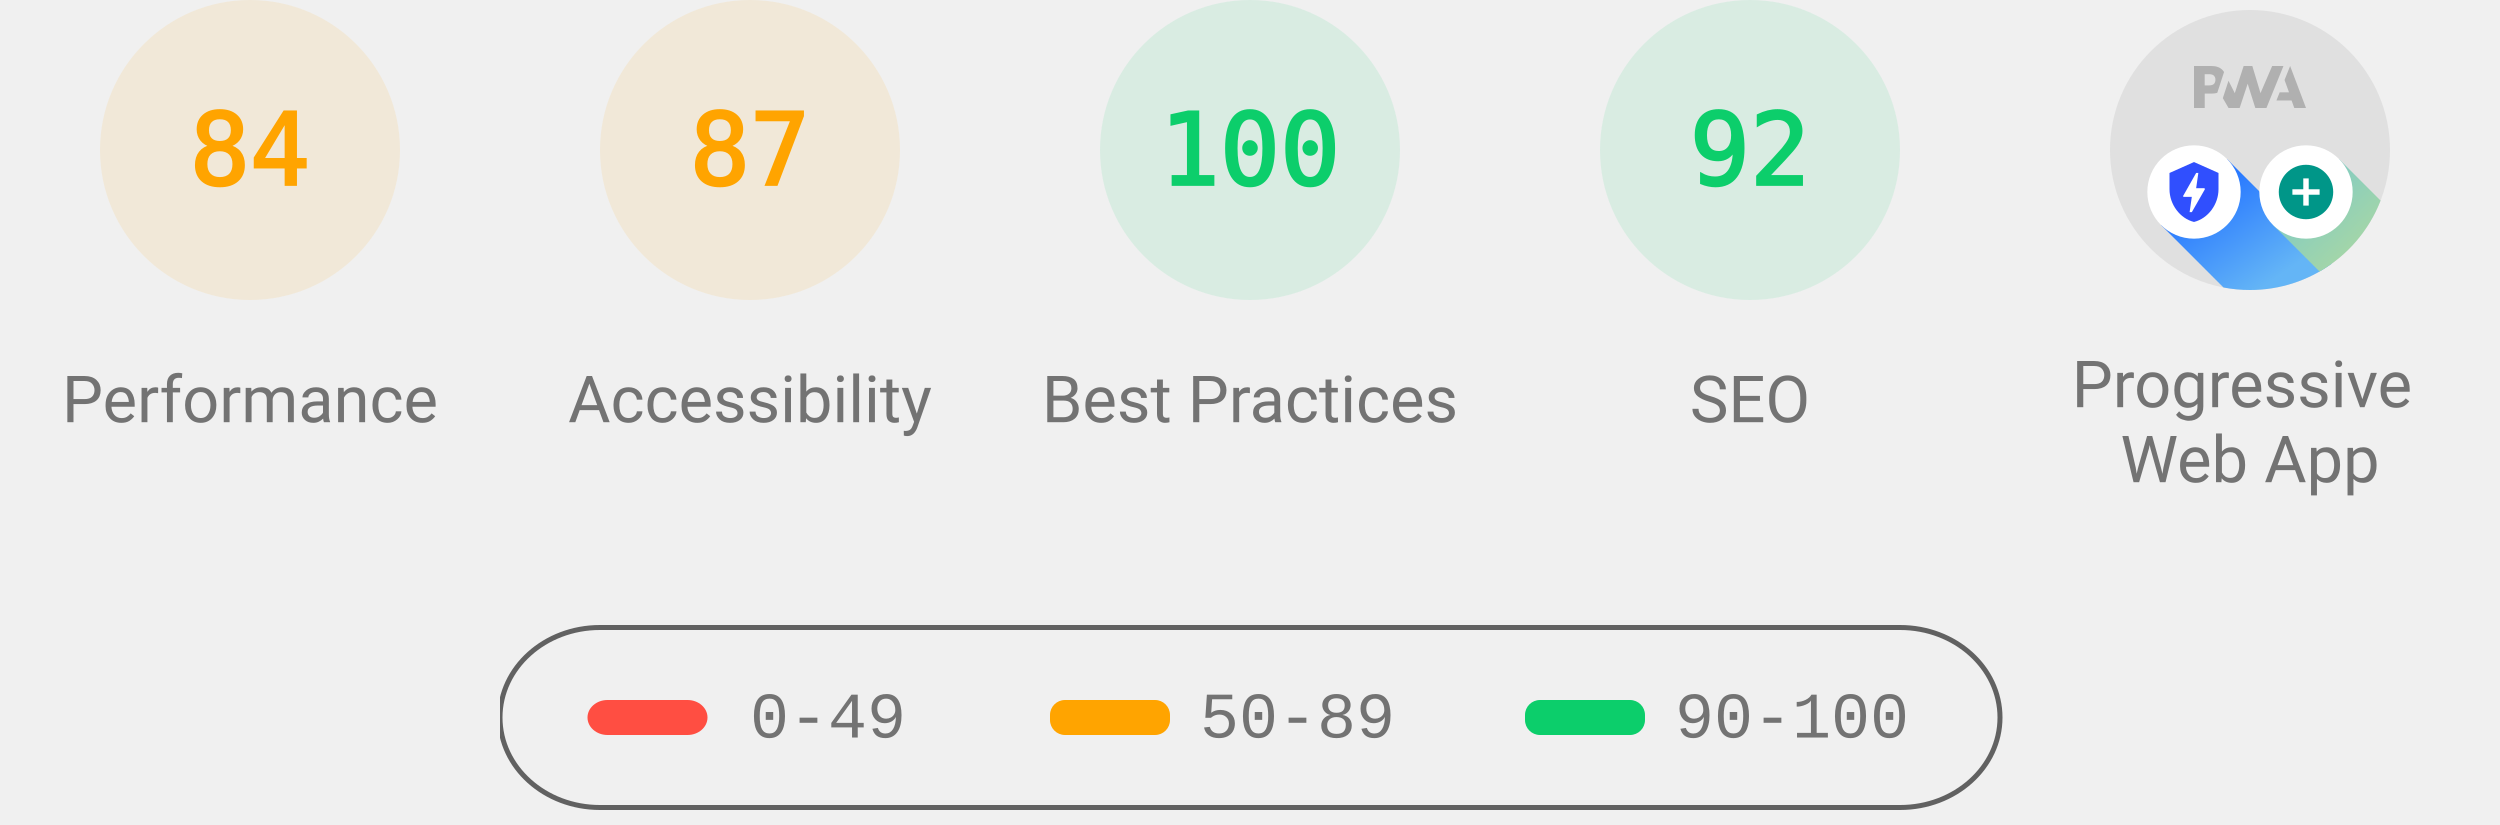
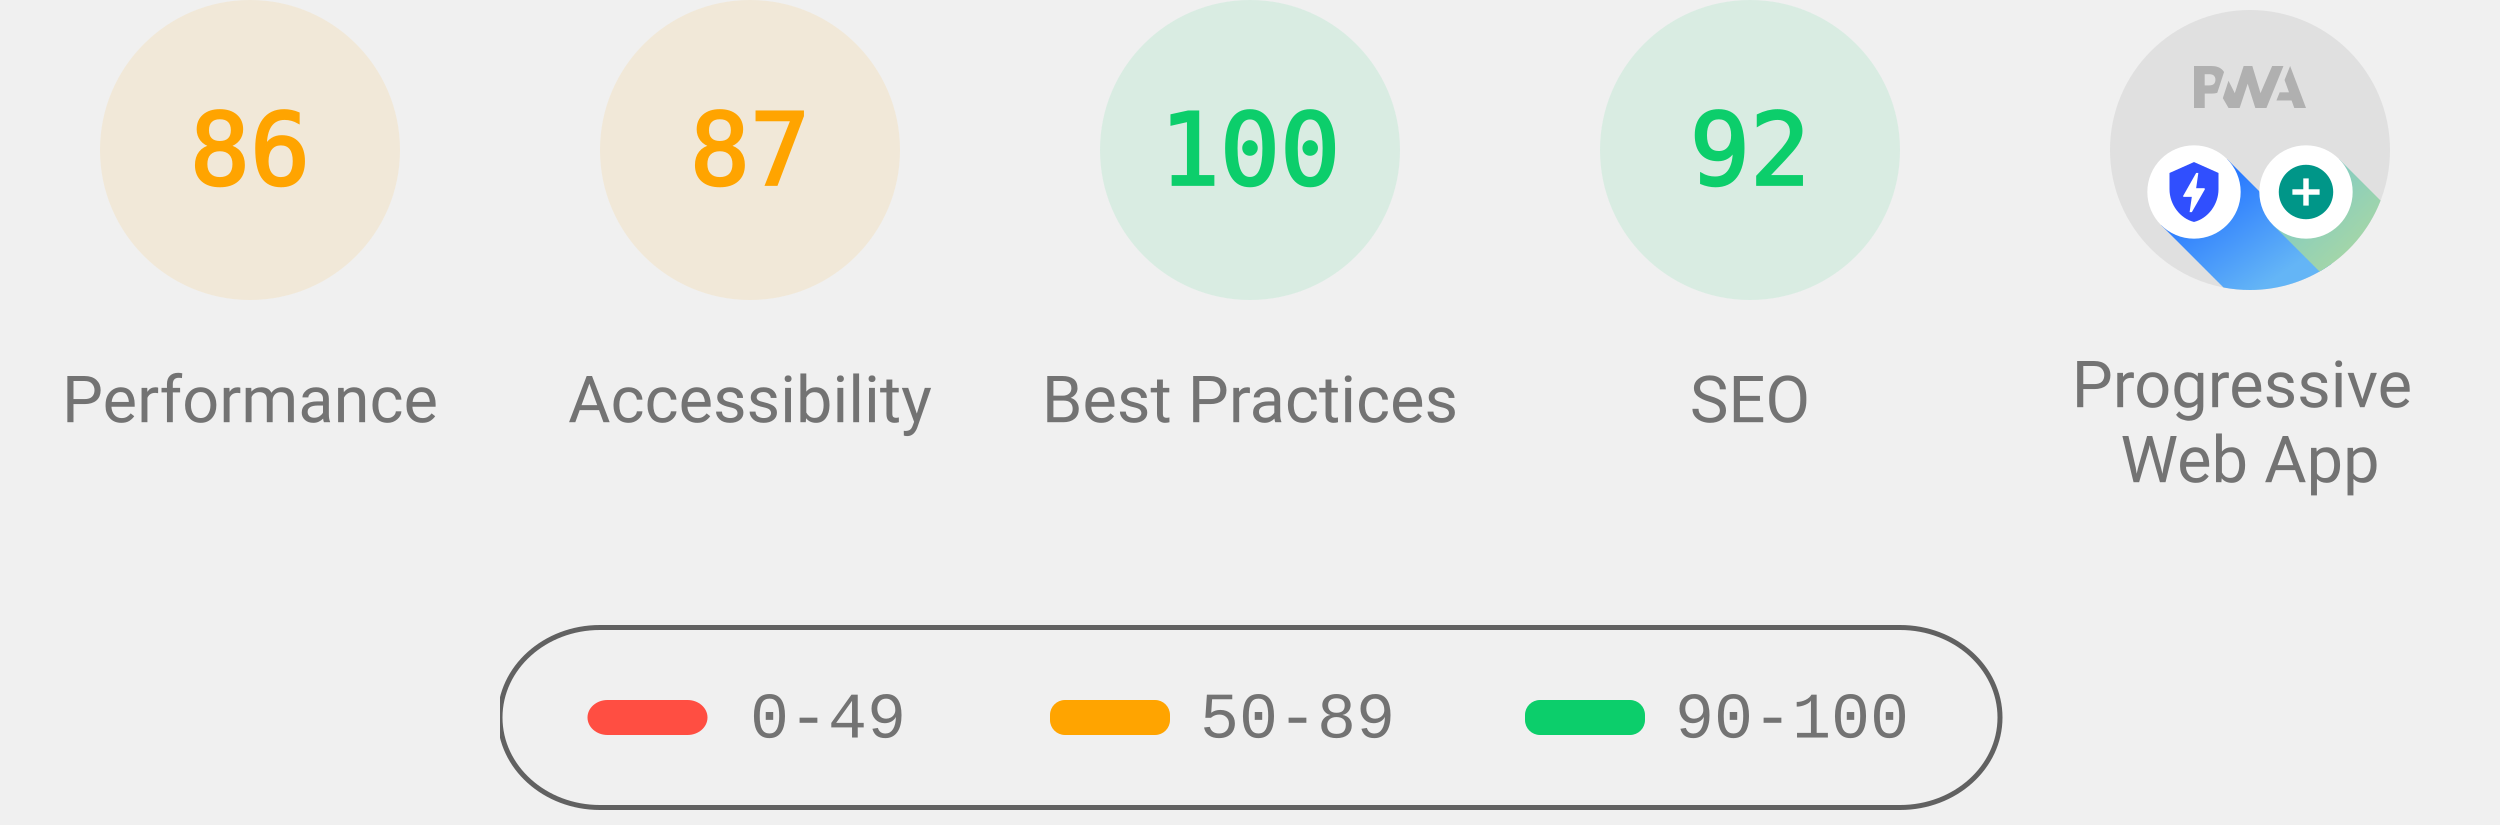
<svg xmlns="http://www.w3.org/2000/svg" class="theme--agnostic" fill="none" width="1000" height="330">
  <style>
			.gauge-base {
				opacity: 0.1
			}

			.gauge-arc {
				fill: none;
				animation-delay: 250ms;
				stroke-linecap: round;
				transform: rotate(-90deg);
				transform-origin: 100px 60px;
				animation: load-gauge 1s ease forwards
			}

			.guage-text {
				font-size: 40px;
				font-family: monospace;
				text-align: center
			}

			.guage-red {
				color: #ff4e42;
				fill: #ff4e42;
				stroke: #ff4e42
			}
			.guage-orange {
				color: #ffa400;
				fill: #ffa400;
				stroke: #ffa400
			}
			.guage-green {
				color: #0cce6b;
				fill: #0cce6b;
				stroke: #0cce6b
			}
			.theme--agnostic .guage-undefined {
				color: #5c5c5c;
				fill: #5c5c5c;
				stroke: #5c5c5c
			}
			.theme--light .guage-undefined {
				color: #1e1e1e;
				fill: #1e1e1e;
				stroke: #1e1e1e
			}
			.theme--dark .guage-undefined {
				color: #f5f5f5;
				fill: #f5f5f5;
				stroke: #f5f5f5
			}

			.guage-title {
				stroke: none;
				font-size: 26px;
				line-height: 26px;
				font-family: Roboto, Halvetica, Arial, sans-serif
			}
			.metric.guage-title {
				font-family: 'Courier New', Courier, monospace
			}
			.theme--agnostic .guage-title {
				color: #737373;
				fill: #737373
			}
			.theme--light .guage-title {
				color: #212121;
				fill: #212121
			}
			.theme--dark .guage-title {
				color: #f5f5f5;
				fill: #f5f5f5
			}

			@keyframes load-gauge {
				from {
					stroke-dasharray: 0 352.858
				}
			}
			.lh-gauge--pwa__disc {
				fill: #e0e0e0
			}
			.lh-gauge--pwa__logo {
				position: relative;
				fill: #b0b0b0
			}
			.lh-gauge--pwa__invisible {
				display: none
			}
			.lh-gauge--pwa__visible {
				display: inline
			}
			.guage-invisible {
				display: none
			}
			.lh-gauge--pwa__logo--primary-color {
				fill: #304ffe
			}
			.theme--agnostic .lh-gauge--pwa__logo--secondary-color {
				fill: #787878
			}
			.theme--light .lh-gauge--pwa__logo--secondary-color {
				fill: #3d3d3d
			}
			.theme--dark .lh-gauge--pwa__logo--secondary-color {
				fill: #d8b6b6
			}
			.theme--light #svg_2 {
				stroke: #00000022
			}
			.theme--agnostic #svg_2 {
				stroke: #616161
			}
			.theme--light #svg_2 {
				stroke: #00000022
			}
			.theme--dark #svg_2 {
				stroke: #f5f5f566
			}
		</style>
  <svg class="guage-div guage-perf guage-orange" viewBox="0 0 200 200" width="200" height="200" x="0" y="0">
    <circle class="gauge-base" r="56" cx="100" cy="60" stroke-width="8" />
-     <circle class="gauge-arc guage-arc-1" r="56" cx="100" cy="60" stroke-width="8" style="stroke-dasharray: 295.561, 351.858;" />
-     <text class="guage-text" x="100px" y="60px" alignment-baseline="central" dominant-baseline="central" text-anchor="middle">84</text>
+     <circle class="gauge-arc guage-arc-1" r="56" cx="100" cy="60" stroke-width="8" style="stroke-dasharray: 302.598, 351.858;" />
+     <text class="guage-text" x="100px" y="60px" alignment-baseline="central" dominant-baseline="central" text-anchor="middle">86</text>
    <text class="guage-title" x="100px" y="160px" alignment-baseline="central" dominant-baseline="central" text-anchor="middle">Performance</text>
  </svg>,<svg class="guage-div guage-perf guage-orange" viewBox="0 0 200 200" width="200" height="200" x="200" y="0">
    <circle class="gauge-base" r="56" cx="100" cy="60" stroke-width="8" />
    <circle class="gauge-arc guage-arc-1" r="56" cx="100" cy="60" stroke-width="8" style="stroke-dasharray: 306.116, 351.858;" />
    <text class="guage-text" x="100px" y="60px" alignment-baseline="central" dominant-baseline="central" text-anchor="middle">87</text>
    <text class="guage-title" x="100px" y="160px" alignment-baseline="central" dominant-baseline="central" text-anchor="middle">Accessibility</text>
  </svg>,<svg class="guage-div guage-perf guage-green" viewBox="0 0 200 200" width="200" height="200" x="400" y="0">
    <circle class="gauge-base" r="56" cx="100" cy="60" stroke-width="8" />
    <circle class="gauge-arc guage-arc-1" r="56" cx="100" cy="60" stroke-width="8" style="stroke-dasharray: 351.858, 351.858;" />
    <text class="guage-text" x="100px" y="60px" alignment-baseline="central" dominant-baseline="central" text-anchor="middle">100</text>
    <text class="guage-title" x="100px" y="160px" alignment-baseline="central" dominant-baseline="central" text-anchor="middle">Best Practices</text>
  </svg>,<svg class="guage-div guage-perf guage-green" viewBox="0 0 200 200" width="200" height="200" x="600" y="0">
    <circle class="gauge-base" r="56" cx="100" cy="60" stroke-width="8" />
    <circle class="gauge-arc guage-arc-1" r="56" cx="100" cy="60" stroke-width="8" style="stroke-dasharray: 323.709, 351.858;" />
    <text class="guage-text" x="100px" y="60px" alignment-baseline="central" dominant-baseline="central" text-anchor="middle">92</text>
    <text class="guage-title" x="100px" y="160px" alignment-baseline="central" dominant-baseline="central" text-anchor="middle">SEO</text>
  </svg>,<svg class="guage-div guage-pwa" viewBox="0 0 200 200" width="200" height="200" x="800" y="0">
    <svg viewBox="0 0 60 60" width="112" height="112" x="44" y="4">
      <defs>
        <linearGradient id="lh-gauge--pwa__check-circle__gradient-0" x1="50%" y1="0%" x2="50%" y2="100%">
          <stop stop-color="#00C852" offset="0%" />
          <stop stop-color="#009688" offset="100%" />
        </linearGradient>
        <linearGradient id="lh-gauge--pwa__installable__shadow-gradient-0" x1="76.056%" x2="24.111%" y1="82.995%" y2="24.735%">
          <stop stop-color="#A5D6A7" offset="0%" />
          <stop stop-color="#80CBC4" offset="100%" />
        </linearGradient>
        <linearGradient id="lh-gauge--pwa__fast-reliable__shadow-gradient-0" x1="76.056%" y1="82.995%" x2="25.678%" y2="26.493%">
          <stop stop-color="#64B5F6" offset="0%" />
          <stop stop-color="#2979FF" offset="100%" />
        </linearGradient>
        <g id="lh-gauge--pwa__fast-reliable-badge-0">
          <circle fill="#FFFFFF" cx="10" cy="10" r="10" />
          <path fill="#304FFE" d="M10 3.58l5.25 2.34v3.5c0 3.23-2.24 6.26-5.25 7-3.01-.74-5.25-3.77-5.25-7v-3.5L10 3.58zm-.47 10.74l2.76-4.83.03-.07c.04-.08 0-.24-.22-.24h-1.64l.47-3.26h-.47l-2.7 4.77c-.02.01.05-.1-.04.05-.09.16-.1.31.18.31h1.63l-.47 3.27h.47z" />
        </g>
        <g id="lh-gauge--pwa__installable-badge-0">
          <circle fill="#FFFFFF" cx="10" cy="10" r="10" />
          <path fill="#009688" d="M10 4.167A5.835 5.835 0 0 0 4.167 10 5.835 5.835 0 0 0 10 15.833 5.835 5.835 0 0 0 15.833 10 5.835 5.835 0 0 0 10 4.167zm2.917 6.416h-2.334v2.334H9.417v-2.334H7.083V9.417h2.334V7.083h1.166v2.334h2.334v1.166z" />
        </g>
      </defs>
      <g stroke="none" fill-rule="nonzero">
        <circle class="lh-gauge--pwa__disc" cx="30" cy="30" r="30" />
        <g class="lh-gauge--pwa__logo">
          <path d="M35.66 19.39l.7-1.75h2L37.4 15 38.6 12l3.4 9h-2.51l-.58-1.61z" />
          <path d="M33.52 21l3.65-9h-2.42l-2.5 5.82L30.5 12h-1.86l-1.9 5.82-1.35-2.65-1.21 3.72L25.4 21h2.38l1.72-5.2 1.64 5.2z" />
          <path fill-rule="nonzero" d="M20.3 17.91h1.48c.45 0 .85-.05 1.2-.15l.39-1.18 1.07-3.3a2.64 2.64 0 0 0-.28-.37c-.55-.6-1.36-.91-2.42-.91H18v9h2.3V17.9zm1.96-3.84c.22.22.33.5.33.87 0 .36-.1.65-.29.87-.2.23-.59.35-1.15.35h-.86v-2.41h.87c.52 0 .89.1 1.1.32z" />
        </g>
        <rect class="lh-gauge--pwa__component lh-gauge--pwa__na-line lh-gauge--pwa__invisible" fill="#FFFFFF" x="20" y="32" width="20" height="4" rx="2" />
        <g class="lh-gauge--pwa__component lh-gauge--pwa__fast-reliable-badge lh-gauge--pwa__invisible" transform="translate(20, 29)">
          <path fill="url(#lh-gauge--pwa__fast-reliable__shadow-gradient-0)" d="M33.63 19.49A30 30 0 0 1 16.2 30.36L3 17.14 17.14 3l16.49 16.49z" />
          <use href="#lh-gauge--pwa__fast-reliable-badge-0" />
        </g>
        <g class="lh-gauge--pwa__component lh-gauge--pwa__installable-badge lh-gauge--pwa__invisible" transform="translate(20, 29)">
          <path fill="url(#lh-gauge--pwa__installable__shadow-gradient-0)" d="M33.629 19.487c-4.272 5.453-10.391 9.39-17.415 10.869L3 17.142 17.142 3 33.63 19.487z" />
          <use href="#lh-gauge--pwa__installable-badge-0" />
        </g>
        <g class="lh-gauge--pwa__component lh-gauge--pwa__fast-reliable-installable-badges lh-gauge--pwa__visible">
          <g transform="translate(8, 29)">
            <path fill="url(#lh-gauge--pwa__fast-reliable__shadow-gradient-0)" d="M16.321 30.463L3 17.143 17.142 3l22.365 22.365A29.864 29.864 0 0 1 22 31c-1.942 0-3.84-.184-5.679-.537z" />
            <use href="#lh-gauge--pwa__fast-reliable-badge-0" />
          </g>
          <g transform="translate(32, 29)">
            <path fill="url(#lh-gauge--pwa__installable__shadow-gradient-0)" d="M25.982 11.84a30.107 30.107 0 0 1-13.08 15.203L3 17.143 17.142 3l8.84 8.84z" />
            <use href="#lh-gauge--pwa__installable-badge-0" />
          </g>
        </g>
        <g class="lh-gauge--pwa__component lh-gauge--pwa__check-circle lh-gauge--pwa__invisible" transform="translate(18, 28)">
          <circle fill="#FFFFFF" cx="12" cy="12" r="12" />
          <path fill="url(#lh-gauge--pwa__check-circle__gradient-0)" d="M12 2a10 10 0 1 0 0 20 10 10 0 0 0 0-20zm-2 15l-5-5 1.41-1.41L10 14.17l7.59-7.59L19 8l-9 9z" />
        </g>
      </g>
    </svg>
    <text class="guage-title" y="160px" alignment-baseline="central" dominant-baseline="central" text-anchor="middle">
      <tspan x="100px" dy="-6px">Progressive</tspan>
      <tspan x="100px" dy="30px">Web App</tspan>
    </text>
  </svg>
  <svg width="604" height="76" x="200" y="250">
    <g>
      <rect fill="none" id="canvas_background" height="80" width="604" y="-1" x="-1" />
      <g display="none" overflow="visible" y="0" x="0" height="100%" width="100%" id="canvasGrid">
        <rect fill="url(#gridpattern)" stroke-width="0" y="0" x="0" height="100%" width="100%" />
      </g>
    </g>
    <g>
      <rect fill-opacity="0" stroke-width="2" rx="40" id="svg_2" height="72" width="600" y="1" x="0" fill="#000000" />
      <rect stroke="#000" rx="8" id="svg_3" height="14" width="48" y="30" x="35" stroke-opacity="null" stroke-width="0" fill="#ff4e42" />
      <rect stroke="#000" rx="6" id="svg_4" height="14" width="48" y="30" x="220" stroke-opacity="null" stroke-width="0" fill="#ffa400" />
      <rect stroke="#000" rx="6" id="svg_5" height="14" width="48" y="30" x="410" stroke-opacity="null" stroke-width="0" fill="#0cce6b" />
      <text class="metric guage-title" xml:space="preserve" text-anchor="start" font-size="26" id="svg_6" y="45" x="100" stroke-opacity="null" stroke-width="0" stroke="#000">0-49</text>
      <text class="metric guage-title" xml:space="preserve" text-anchor="start" font-size="26" id="svg_7" y="45" x="280" stroke-opacity="null" stroke-width="0" stroke="#000">50-89</text>
      <text class="metric guage-title" xml:space="preserve" text-anchor="start" font-size="26" id="svg_8" y="45" x="470" stroke-opacity="null" stroke-width="0" stroke="#000">90-100</text>
    </g>
  </svg>
</svg>
